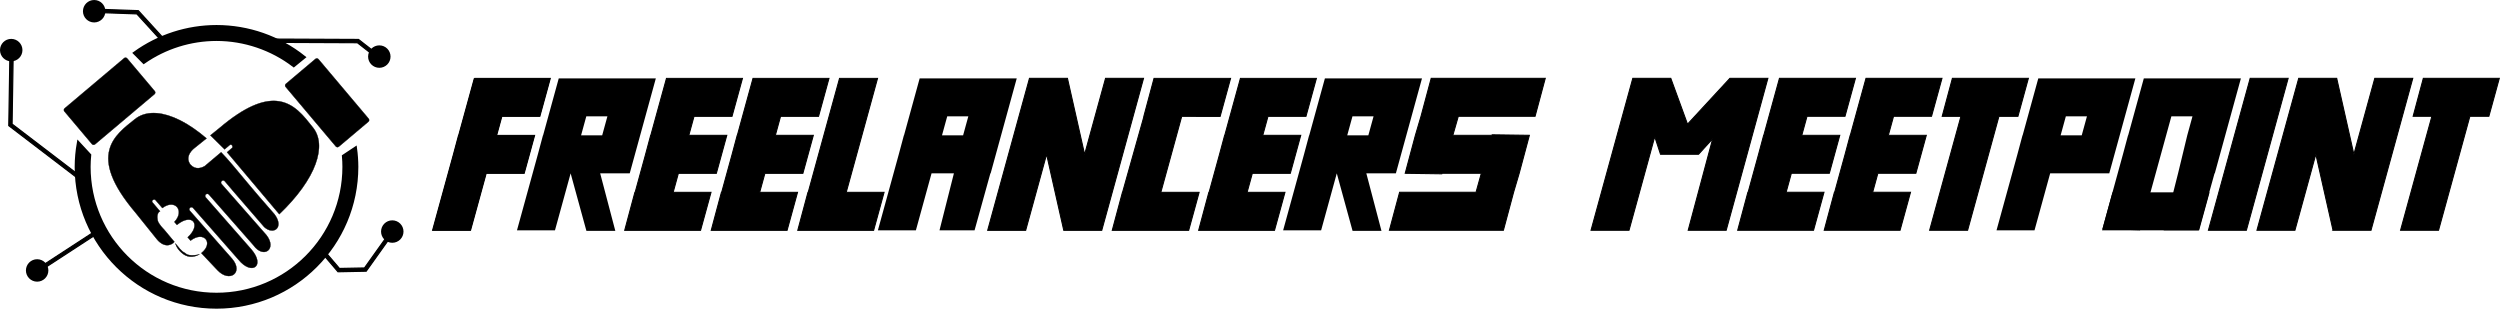
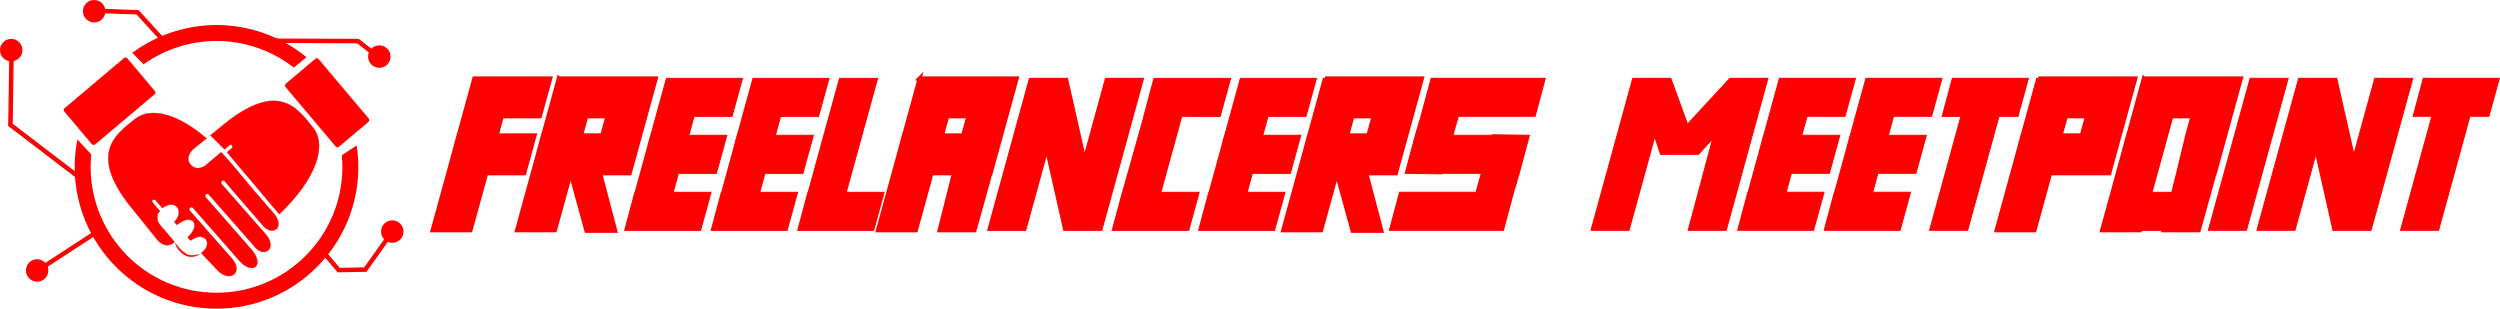
<svg xmlns="http://www.w3.org/2000/svg" width="626.792mm" height="77.391mm" viewBox="0 0 626.792 77.391" version="1.1" id="svg10274" xml:space="preserve">
  <defs id="defs10271" />
  <g id="layer1" transform="translate(-11.12662,-128.2442)">
-     <g id="g10442" transform="matrix(0.3070452,0,0,0.3070452,11.12662,128.2442)">
-       <g id="layer4" />
-       <g id="layer2" transform="translate(28.28917,31.23928)">
-         <path id="path8553" style="opacity:1;fill:#000000;stroke:#000000;stroke-width:2.646;stroke-linecap:round;stroke-dasharray:none" d="M 148.5,-9.488 A 114.488,114.488 0 0 0 81.719,12.094 l 7.413,7.45 A 104.118,104.118 0 0 1 148.5,0.883 104.118,104.118 0 0 1 211.578,22.248 l 8.29,-6.769 A 114.488,114.488 0 0 0 148.5,-9.488 Z M 35.75,85.511 a 114.488,114.488 0 0 0 -1.738,19.489 114.488,114.488 0 0 0 114.488,114.488 114.488,114.488 0 0 0 114.488,-114.488 114.488,114.488 0 0 0 -1.067,-15.183 l -9.692,6.434 a 104.118,104.118 0 0 1 0.39,8.749 A 104.118,104.118 0 0 1 148.5,209.117 104.118,104.118 0 0 1 44.382,105 104.118,104.118 0 0 1 44.876,95.369 Z" />
-         <circle style="opacity:1;fill:#000000;stroke:#000000;stroke-width:2.646;stroke-linecap:round;stroke-dasharray:none" id="path8596" cx="-19.124" cy="9.676" r="7.842" />
-         <path style="color:#000000;fill:#000000;stroke:#000000;-inkscape-stroke:none" d="m -20.123,9.279 -0.98,62.08 57.836,44.162 1.605,-2.104 -56.773,-43.352 0.957,-60.744 z" id="path8598" />
-         <circle style="opacity:1;fill:#000000;stroke:#000000;stroke-width:2.646;stroke-linecap:round;stroke-dasharray:none" id="circle8600" cx="2.043" cy="189.592" r="7.842" />
-         <path style="color:#000000;fill:#000000;stroke:#000000;-inkscape-stroke:none" d="M 51.713,156.008 0.998,189.061 2.443,191.277 53.158,158.223 Z" id="path8602" />
-         <circle style="opacity:1;fill:#000000;stroke:#000000;stroke-width:2.646;stroke-linecap:round;stroke-dasharray:none" id="circle8604" cx="292.026" cy="157.842" r="7.842" />
-         <path style="color:#000000;fill:#000000;stroke:#000000;-inkscape-stroke:none" d="m 290.488,157.896 -21.148,29.678 -20.457,0.404 -12.27,-14.365 -2.012,1.719 13.082,15.318 23.039,-0.457 21.92,-30.762 z" id="path8606" />
-         <circle style="opacity:1;fill:#000000;stroke:#000000;stroke-width:2.646;stroke-linecap:round;stroke-dasharray:none" id="circle8608" cx="281.443" cy="14.967" r="7.842" />
-         <path style="color:#000000;fill:#000000;stroke:#000000;-inkscape-stroke:none" d="m 184.312,0.631 -0.012,2.646 79.232,0.352 17.273,13.498 1.629,-2.084 -17.984,-14.057 z" id="path8610" />
-         <circle style="opacity:1;fill:#000000;stroke:#000000;stroke-width:2.646;stroke-linecap:round;stroke-dasharray:none" id="circle8612" cx="48.609" cy="-22.074" r="7.842" />
-         <path style="color:#000000;fill:#000000;stroke:#000000;-inkscape-stroke:none" d="m 51.346,-23.693 -0.092,2.643 32.186,1.131 21.535,23.613 1.953,-1.783 -22.283,-24.436 z" id="path8614" />
+     <g id="g10442" transform="matrix(0.3070452,0,0,0.3070452,11.12662,128.2442)" style="fill:#ff0000;stroke:#ff0000">
+       <g id="layer4" style="fill:#ff0000;stroke:#ff0000" />
+       <g id="layer2" transform="translate(28.28917,31.23928)" style="fill:#ff0000;stroke:#ff0000">
+         <path id="path8553" style="opacity:1;fill:#ff0000;stroke:#ff0000;stroke-width:2.646;stroke-linecap:round;stroke-dasharray:none" d="M 148.5,-9.488 A 114.488,114.488 0 0 0 81.719,12.094 l 7.413,7.45 A 104.118,104.118 0 0 1 148.5,0.883 104.118,104.118 0 0 1 211.578,22.248 l 8.29,-6.769 A 114.488,114.488 0 0 0 148.5,-9.488 Z M 35.75,85.511 a 114.488,114.488 0 0 0 -1.738,19.489 114.488,114.488 0 0 0 114.488,114.488 114.488,114.488 0 0 0 114.488,-114.488 114.488,114.488 0 0 0 -1.067,-15.183 l -9.692,6.434 a 104.118,104.118 0 0 1 0.39,8.749 A 104.118,104.118 0 0 1 148.5,209.117 104.118,104.118 0 0 1 44.382,105 104.118,104.118 0 0 1 44.876,95.369 Z" />
+         <circle style="opacity:1;fill:#ff0000;stroke:#ff0000;stroke-width:2.646;stroke-linecap:round;stroke-dasharray:none" id="path8596" cx="-19.124" cy="9.676" r="7.842" />
+         <path style="color:#000000;fill:#ff0000;stroke:#ff0000;-inkscape-stroke:none" d="m -20.123,9.279 -0.98,62.08 57.836,44.162 1.605,-2.104 -56.773,-43.352 0.957,-60.744 z" id="path8598" />
+         <circle style="opacity:1;fill:#ff0000;stroke:#ff0000;stroke-width:2.646;stroke-linecap:round;stroke-dasharray:none" id="circle8600" cx="2.043" cy="189.592" r="7.842" />
+         <path style="color:#000000;fill:#ff0000;stroke:#ff0000;-inkscape-stroke:none" d="M 51.713,156.008 0.998,189.061 2.443,191.277 53.158,158.223 Z" id="path8602" />
+         <circle style="opacity:1;fill:#ff0000;stroke:#ff0000;stroke-width:2.646;stroke-linecap:round;stroke-dasharray:none" id="circle8604" cx="292.026" cy="157.842" r="7.842" />
+         <path style="color:#000000;fill:#ff0000;stroke:#ff0000;-inkscape-stroke:none" d="m 290.488,157.896 -21.148,29.678 -20.457,0.404 -12.27,-14.365 -2.012,1.719 13.082,15.318 23.039,-0.457 21.92,-30.762 z" id="path8606" />
+         <circle style="opacity:1;fill:#ff0000;stroke:#ff0000;stroke-width:2.646;stroke-linecap:round;stroke-dasharray:none" id="circle8608" cx="281.443" cy="14.967" r="7.842" />
+         <path style="color:#000000;fill:#ff0000;stroke:#ff0000;-inkscape-stroke:none" d="m 184.312,0.631 -0.012,2.646 79.232,0.352 17.273,13.498 1.629,-2.084 -17.984,-14.057 z" id="path8610" />
+         <circle style="opacity:1;fill:#ff0000;stroke:#ff0000;stroke-width:2.646;stroke-linecap:round;stroke-dasharray:none" id="circle8612" cx="48.609" cy="-22.074" r="7.842" />
+         <path style="color:#000000;fill:#ff0000;stroke:#ff0000;-inkscape-stroke:none" d="m 51.346,-23.693 -0.092,2.643 32.186,1.131 21.535,23.613 1.953,-1.783 -22.283,-24.436 z" id="path8614" />
      </g>
-       <g id="layer1-3" style="display:inline" transform="translate(28.28917,31.23928)">
-         <path id="path7682" style="display:none;fill:#ff0000;stroke-width:0.265;stroke-linecap:round" d="M 158.505,141.092 C 194.163,105.512 203.034,73.384 188.948,58.597 174.861,43.81 156.809,21.318 112.957,65.499 L 92.654,84.875 c 0,0 -7.698,6.823 -1.875,13.452 4.491,4.192 9.214,2.025 11.772,0.214 l 19.93,-19.93 c 0.499,-0.499 1.302,-0.499 1.801,3.6e-4 0.499,0.499 0.869,1.672 0.374,2.175 L 67.588,138.784 c -10.245,10.411 -0.257,21.7 10.328,11.124 l 40.352,-40.317 c 0.681,-0.68 1.776,-0.681 2.457,-3.6e-4 0.68,0.68 0.68,1.776 -3.7e-4,2.457 l -41.577,41.577 c -12.296,11.926 -3.315,22.592 9.255,9.779 l 41.839,-41.839 c 0.68,-0.68 1.776,-0.681 2.457,-3.6e-4 0.68,0.68 0.68,1.776 -3.7e-4,2.457 l -40.739,40.739 c -10.928,9.39 -1.318,19.84 9.255,9.78 l 41.002,-41.002 c 0.68,-0.68 1.776,-0.681 2.457,-3.6e-4 0.68,0.68 0.68,1.776 -3.6e-4,2.457 0,0 -6.506,5.829 -33.483,33.665 -6.25,8.061 0.837,16.658 11.196,7.401 23.443,-24.356 20.533,-20.27 32.655,-32.519 1.16,-1.152 2.316,-2.302 3.466,-3.45 z" />
-         <path id="rect7539" style="display:none;stroke-width:0.265;stroke-linecap:round" d="M 124.982,95.638 C 89.403,59.981 57.274,51.109 42.488,65.196 27.701,79.282 5.209,97.334 49.39,141.187 l 19.376,20.303 c 0,0 6.823,7.698 13.452,1.875 4.192,-4.491 2.025,-9.214 0.214,-11.772 L 62.502,131.662 c -0.499,-0.499 -0.499,-1.302 3.58e-4,-1.801 0.499,-0.499 1.67,-0.867 2.175,-0.374 l 59.584,58.127 c 10.456,10.2 21.767,0.19 11.124,-10.328 l -41.904,-41.41 c -0.684,-0.676 -0.681,-1.776 -3.69e-4,-2.457 0.68,-0.68 1.772,-0.676 2.457,3.7e-4 l 43.165,42.636 c 11.926,12.296 22.592,3.315 9.779,-9.255 l -43.427,-42.898 c -0.685,-0.676 -0.681,-1.776 -3.7e-4,-2.457 0.68,-0.68 1.772,-0.676 2.457,3.7e-4 l 42.327,41.798 c 9.39,10.928 19.84,1.318 9.78,-9.255 l -42.589,-42.06 c -0.685,-0.676 -0.681,-1.776 -3.7e-4,-2.457 0.68,-0.68 1.776,-0.68 2.457,3.7e-4 0,0 7.417,7.564 35.253,34.541 8.061,6.25 16.658,-0.837 7.401,-11.196 -24.355,-23.443 -21.858,-21.591 -34.107,-33.713 -1.152,-1.16 -2.302,-2.316 -3.45,-3.466 z" />
-         <g id="g8511" transform="translate(13.49672,-7.60664)" style="fill:#000000;stroke:#000000">
-           <rect style="fill:#000000;stroke:#000000;stroke-width:0.265;stroke-linecap:round" id="rect7638" width="38.438" height="67.059" x="56.655" y="-31.918" ry="1.737" transform="rotate(49.8643)" />
-           <rect style="fill:#000000;stroke:#000000;stroke-width:0.265;stroke-linecap:round" id="rect7684" width="35.081" height="67.059" x="-150.941" y="-224.877" ry="1.737" transform="rotate(139.8643)" />
-           <path id="path7688" style="fill:#000000;stroke:#000000;stroke-width:0.265;stroke-linecap:round" d="m 184.037,58.834 c -11.1,-0.91 -25.853,4.426 -46.608,22.058 l -7.406,5.999 11.583,11.417 4.202,-3.543 c 0.539,-0.455 1.34,-0.386 1.794,0.153 0.455,0.539 0.724,1.739 0.188,2.198 l -4.173,3.577 42.637,50.569 c 30.595,-29.177 39.096,-56.325 27.477,-70.804 -7.19,-8.959 -15.423,-20.454 -29.695,-21.625 z" />
-           <path id="path8176" style="display:inline;fill:#000000;stroke:#000000;stroke-width:0.265;stroke-linecap:round" d="m 83.652,68.664 c -5.958,-0.011 -11.131,1.666 -15.268,4.987 -15.928,12.782 -39.87,28.861 0.434,76.302 l 17.585,21.873 c 0,0 6.145,8.249 13.244,3.009 0.359,-0.325 0.675,-0.655 0.959,-0.987 l -8.591,-10.252 c 0,0 -4.574,-4.458 -5.077,-7.409 -0.427,-2.509 -0.607,-6.002 1.987,-7.372 l -0.639,-0.533 0.035,-0.029 -5.63,-6.677 c -0.455,-0.539 -0.386,-1.34 0.153,-1.794 0.539,-0.455 1.738,-0.723 2.199,-0.189 l 5.737,6.636 c 10.49,-7.899 18.457,2.366 9.822,11.361 l 2.081,2.406 c 12.719,-10.275 20.144,-0.148 8.783,10.159 l 2.331,2.696 c 10.971,-8.461 19.246,1.928 8.816,10.198 l 13.102,13.883 c 10.025,10.623 21.672,2.035 11.96,-9.347 l -34.472,-39.183 c -0.636,-0.722 -0.528,-1.828 0.208,-2.448 0.736,-0.62 1.823,-0.523 2.448,0.209 l 37.072,42.227 c 10.841,13.263 22.229,5.219 10.529,-8.393 l -37.311,-42.511 c -0.625,-0.732 -0.528,-1.827 0.208,-2.447 0.736,-0.62 1.813,-0.514 2.448,0.208 l 36.308,41.322 c 8.429,11.685 19.657,2.995 10.529,-8.393 l -36.547,-41.605 c -0.625,-0.732 -0.528,-1.828 0.208,-2.448 0.736,-0.62 1.828,-0.527 2.448,0.209 0,0 6.749,8.166 32.197,37.406 7.502,6.911 16.669,0.579 8.323,-10.528 -22.28,-25.424 -19.948,-23.367 -31.125,-36.484 -1.049,-1.254 -2.097,-2.503 -3.143,-3.746 -3.09,-3.673 -6.168,-7.099 -9.225,-10.284 l -13.372,11.275 c -2.703,1.587 -7.593,3.345 -11.712,-1.212 -5.24,-7.099 3.009,-13.244 3.009,-13.244 l 10.139,-8.151 C 111.782,76.458 97.723,69.691 86.253,68.772 c -0.883,-0.071 -1.75,-0.107 -2.601,-0.108 z" />
-           <path style="fill:#000000;stroke:#000000;stroke-width:0.265px;stroke-linecap:butt;stroke-linejoin:miter;stroke-opacity:1" d="m 121.208,184.037 c 0,0 -8.687,2.455 -11.865,-1.085 -3.28,-1.451 -5.122,-4.75 -7.882,-7.791 0,0 0.638,3.603 4.754,7.339 4.331,4.077 9.306,4.618 14.993,1.537 z" id="path8326" />
+       <g id="layer1-3" style="display:inline;fill:#ff0000;stroke:#ff0000" transform="translate(28.28917,31.23928)">
+         <path id="path7682" style="display:none;fill:#ff0000;stroke-width:0.265;stroke-linecap:round;stroke:#ff0000" d="M 158.505,141.092 C 194.163,105.512 203.034,73.384 188.948,58.597 174.861,43.81 156.809,21.318 112.957,65.499 L 92.654,84.875 c 0,0 -7.698,6.823 -1.875,13.452 4.491,4.192 9.214,2.025 11.772,0.214 l 19.93,-19.93 c 0.499,-0.499 1.302,-0.499 1.801,3.6e-4 0.499,0.499 0.869,1.672 0.374,2.175 L 67.588,138.784 c -10.245,10.411 -0.257,21.7 10.328,11.124 l 40.352,-40.317 c 0.681,-0.68 1.776,-0.681 2.457,-3.6e-4 0.68,0.68 0.68,1.776 -3.7e-4,2.457 l -41.577,41.577 c -12.296,11.926 -3.315,22.592 9.255,9.779 l 41.839,-41.839 c 0.68,-0.68 1.776,-0.681 2.457,-3.6e-4 0.68,0.68 0.68,1.776 -3.7e-4,2.457 l -40.739,40.739 c -10.928,9.39 -1.318,19.84 9.255,9.78 l 41.002,-41.002 c 0.68,-0.68 1.776,-0.681 2.457,-3.6e-4 0.68,0.68 0.68,1.776 -3.6e-4,2.457 0,0 -6.506,5.829 -33.483,33.665 -6.25,8.061 0.837,16.658 11.196,7.401 23.443,-24.356 20.533,-20.27 32.655,-32.519 1.16,-1.152 2.316,-2.302 3.466,-3.45 z" />
+         <path id="rect7539" style="display:none;stroke-width:0.265;stroke-linecap:round;fill:#ff0000;stroke:#ff0000" d="M 124.982,95.638 C 89.403,59.981 57.274,51.109 42.488,65.196 27.701,79.282 5.209,97.334 49.39,141.187 l 19.376,20.303 c 0,0 6.823,7.698 13.452,1.875 4.192,-4.491 2.025,-9.214 0.214,-11.772 L 62.502,131.662 c -0.499,-0.499 -0.499,-1.302 3.58e-4,-1.801 0.499,-0.499 1.67,-0.867 2.175,-0.374 l 59.584,58.127 c 10.456,10.2 21.767,0.19 11.124,-10.328 l -41.904,-41.41 c -0.684,-0.676 -0.681,-1.776 -3.69e-4,-2.457 0.68,-0.68 1.772,-0.676 2.457,3.7e-4 l 43.165,42.636 c 11.926,12.296 22.592,3.315 9.779,-9.255 l -43.427,-42.898 c -0.685,-0.676 -0.681,-1.776 -3.7e-4,-2.457 0.68,-0.68 1.772,-0.676 2.457,3.7e-4 l 42.327,41.798 c 9.39,10.928 19.84,1.318 9.78,-9.255 l -42.589,-42.06 c -0.685,-0.676 -0.681,-1.776 -3.7e-4,-2.457 0.68,-0.68 1.776,-0.68 2.457,3.7e-4 0,0 7.417,7.564 35.253,34.541 8.061,6.25 16.658,-0.837 7.401,-11.196 -24.355,-23.443 -21.858,-21.591 -34.107,-33.713 -1.152,-1.16 -2.302,-2.316 -3.45,-3.466 z" />
+         <g id="g8511" transform="translate(13.49672,-7.60664)" style="fill:#ff0000;stroke:#ff0000">
+           <rect style="fill:#ff0000;stroke:#ff0000;stroke-width:0.265;stroke-linecap:round" id="rect7638" width="38.438" height="67.059" x="56.655" y="-31.918" ry="1.737" transform="rotate(49.8643)" />
+           <rect style="fill:#ff0000;stroke:#ff0000;stroke-width:0.265;stroke-linecap:round" id="rect7684" width="35.081" height="67.059" x="-150.941" y="-224.877" ry="1.737" transform="rotate(139.8643)" />
+           <path id="path7688" style="fill:#ff0000;stroke:#ff0000;stroke-width:0.265;stroke-linecap:round" d="m 184.037,58.834 c -11.1,-0.91 -25.853,4.426 -46.608,22.058 l -7.406,5.999 11.583,11.417 4.202,-3.543 c 0.539,-0.455 1.34,-0.386 1.794,0.153 0.455,0.539 0.724,1.739 0.188,2.198 l -4.173,3.577 42.637,50.569 c 30.595,-29.177 39.096,-56.325 27.477,-70.804 -7.19,-8.959 -15.423,-20.454 -29.695,-21.625 z" />
+           <path id="path8176" style="display:inline;fill:#ff0000;stroke:#ff0000;stroke-width:0.265;stroke-linecap:round" d="m 83.652,68.664 c -5.958,-0.011 -11.131,1.666 -15.268,4.987 -15.928,12.782 -39.87,28.861 0.434,76.302 l 17.585,21.873 c 0,0 6.145,8.249 13.244,3.009 0.359,-0.325 0.675,-0.655 0.959,-0.987 l -8.591,-10.252 c 0,0 -4.574,-4.458 -5.077,-7.409 -0.427,-2.509 -0.607,-6.002 1.987,-7.372 l -0.639,-0.533 0.035,-0.029 -5.63,-6.677 c -0.455,-0.539 -0.386,-1.34 0.153,-1.794 0.539,-0.455 1.738,-0.723 2.199,-0.189 l 5.737,6.636 c 10.49,-7.899 18.457,2.366 9.822,11.361 l 2.081,2.406 c 12.719,-10.275 20.144,-0.148 8.783,10.159 l 2.331,2.696 c 10.971,-8.461 19.246,1.928 8.816,10.198 l 13.102,13.883 c 10.025,10.623 21.672,2.035 11.96,-9.347 l -34.472,-39.183 c -0.636,-0.722 -0.528,-1.828 0.208,-2.448 0.736,-0.62 1.823,-0.523 2.448,0.209 l 37.072,42.227 c 10.841,13.263 22.229,5.219 10.529,-8.393 l -37.311,-42.511 c -0.625,-0.732 -0.528,-1.827 0.208,-2.447 0.736,-0.62 1.813,-0.514 2.448,0.208 l 36.308,41.322 c 8.429,11.685 19.657,2.995 10.529,-8.393 l -36.547,-41.605 c -0.625,-0.732 -0.528,-1.828 0.208,-2.448 0.736,-0.62 1.828,-0.527 2.448,0.209 0,0 6.749,8.166 32.197,37.406 7.502,6.911 16.669,0.579 8.323,-10.528 -22.28,-25.424 -19.948,-23.367 -31.125,-36.484 -1.049,-1.254 -2.097,-2.503 -3.143,-3.746 -3.09,-3.673 -6.168,-7.099 -9.225,-10.284 l -13.372,11.275 c -2.703,1.587 -7.593,3.345 -11.712,-1.212 -5.24,-7.099 3.009,-13.244 3.009,-13.244 l 10.139,-8.151 C 111.782,76.458 97.723,69.691 86.253,68.772 c -0.883,-0.071 -1.75,-0.107 -2.601,-0.108 z" />
+           <path style="fill:#ff0000;stroke:#ff0000;stroke-width:0.265px;stroke-linecap:butt;stroke-linejoin:miter;stroke-opacity:1" d="m 121.208,184.037 c 0,0 -8.687,2.455 -11.865,-1.085 -3.28,-1.451 -5.122,-4.75 -7.882,-7.791 0,0 0.638,3.603 4.754,7.339 4.331,4.077 9.306,4.618 14.993,1.537 z" id="path8326" />
        </g>
      </g>
    </g>
-     <g id="layer1-6" transform="translate(114.4068,143.1299)">
-       <path class="UnoptimicedTransforms" d="M 15.641,4.762 11.714,19.05 h -0.033 L 10.415,23.775 5.168,42.862 H 14.693 L 18.62,28.575 h 9.525 l 2.618,-9.525 h -9.524 l 1.309,-4.763 h 9.524 l 2.618,-9.525 h -9.524 -9.524 z" id="path5384" />
-       <path id="rect572" style="opacity:1;fill:#000000;stroke:#000000;stroke-width:0.269;stroke-linecap:round;stroke-dasharray:none" d="m 16.951,4.939 1.34e-4,14.817 h -0.033 l 0.033,4.901 -2.73e-4,19.795 h 9.525 L 26.475,29.635 h 9.525 l -4.34e-4,-9.878 H 26.476 l -2.17e-4,-4.939 h 9.524 l 8.3e-5,-9.878 H 26.476 16.951 Z" transform="matrix(1,0,-0.2650611,0.9642316,0,0)" class="UnoptimicedTransforms" />
-       <path id="rect1729" style="opacity:1;fill:#000000;stroke:#000000;stroke-width:0.265;stroke-linecap:round;stroke-dasharray:none" d="m 154.823,4.76 -10.473,38.1 h 9.525 l 5.243,-19.072 4.305,19.072 h 9.525 l 10.473,-38.1 h -9.525 l -5.243,19.072 -4.305,-19.072 z" />
-       <path id="path1785" style="fill:#000000;stroke:#000000;stroke-width:0.265px;stroke-linecap:butt;stroke-linejoin:miter;stroke-opacity:1" d="m 186.054,4.762 -2.554,9.525 h 0.033 l -5.367,19.048 h -0.03 l -2.552,9.525 h 9.553 l 0.002,0.002 9.601,0.008 2.618,-9.525 h -0.143 l 0.003,-0.01 h -9.46 l 2.618,-9.523 2.618,-9.525 9.633,0.011 2.618,-9.525 h -0.144 l 0.003,-0.011 z" />
-       <path id="rect2627" style="opacity:1;fill:#000000;stroke:#000000;stroke-width:0.265;stroke-linecap:round;stroke-dasharray:none" d="m 255.546,4.75 -2.554,9.524 -1.408,4.763 -2.552,9.525 9.168,0.13 0.037,-0.13 h 9.881 l -1.332,4.763 h -19.163 l -2.552,9.525 h 19.05 9.525 l 2.552,-9.525 1.408,-4.763 2.552,-9.525 -9.339,-0.13 -0.037,0.13 h -9.813 l 1.367,-4.763 h 19.252 l 2.554,-9.524 z" />
-       <path id="rect2821" style="opacity:1;fill:#000000;stroke:#000000;stroke-width:0.265;stroke-linecap:round;stroke-dasharray:none" d="m 386.219,4.75 -2.554,9.525 h 4.698 l -7.855,28.575 h 9.525 l 7.855,-28.575 h 4.762 l 2.618,-9.525 h -4.762 -9.525 z" />
-       <rect style="opacity:1;fill:#000000;stroke:#000000;stroke-width:0.269;stroke-linecap:round;stroke-dasharray:none" id="rect4466" width="9.525" height="39.513" x="462.181" y="4.925" transform="matrix(1,0,-0.2650611,0.9642316,0,0)" />
-       <path id="rect4472" style="opacity:1;fill:#000000;stroke:#000000;stroke-width:0.265;stroke-linecap:round;stroke-dasharray:none" d="m 473.046,4.749 -10.474,38.1 h 9.525 l 5.244,-19.074 4.305,19.073 -5.1e-4,10e-4 h 5.1e-4 9.524 5.1e-4 v -10e-4 L 501.643,4.749 h -9.525 l -5.243,19.071 -4.304,-19.071 h -5.2e-4 -9.524 z" />
-       <path id="rect5023" style="opacity:1;fill:#000000;stroke:#000000;stroke-width:0.265;stroke-linecap:round;stroke-dasharray:none" d="M 63.817,4.762 59.889,19.049 h -0.033 l -1.276,4.763 -2.618,9.523 h -0.065 l -2.494,9.309 -0.06,0.218 h 9.525 l 5.16e-4,-0.002 h 9.493 l 2.618,-9.525 h -9.492 l 1.308,-4.76 h 9.524 l 2.618,-9.525 h -9.524 l 1.309,-4.763 h 9.524 L 82.866,4.762 h -9.524 z" />
-       <path id="rect5031" style="opacity:1;fill:#000000;stroke:#000000;stroke-width:0.265;stroke-linecap:round;stroke-dasharray:none" d="M 85.512,4.762 81.584,19.049 h -0.033 l -1.276,4.763 -2.618,9.523 h -0.065 l -2.494,9.309 -0.06,0.218 h 9.525 l 5.18e-4,-0.002 h 9.493 l 2.618,-9.525 h -9.492 l 1.308,-4.76 h 9.524 l 2.618,-9.525 h -9.524 l 1.309,-4.763 h 9.524 l 2.618,-9.525 h -9.524 z" />
-       <path id="rect5039" style="opacity:1;fill:#000000;stroke:#000000;stroke-width:0.265;stroke-linecap:round;stroke-dasharray:none" d="M 107.207,4.762 99.353,33.335 h -0.065 l -2.494,9.309 -0.06,0.218 h 9.525 l 5.2e-4,-0.002 h 9.493 l 2.618,-9.525 h -9.492 l 7.854,-28.573 z" />
-       <path id="rect5047" style="opacity:1;fill:#000000;stroke:#000000;stroke-width:0.265;stroke-linecap:round;stroke-dasharray:none" d="m 207.716,4.762 -3.927,14.287 h -0.033 l -1.276,4.763 -2.618,9.523 h -0.065 l -2.494,9.309 -0.06,0.218 h 9.525 l 5.2e-4,-0.002 h 9.493 l 2.618,-9.525 h -9.492 l 1.308,-4.76 h 9.525 l 2.617,-9.525 h -9.524 l 1.309,-4.763 h 9.524 l 2.618,-9.525 h -9.524 z" />
-       <path id="rect5169" style="opacity:1;fill:#000000;stroke:#000000;stroke-width:0.265;stroke-linecap:round;stroke-dasharray:none" d="M 342.86,4.75 338.933,19.037 h -0.033 l -1.256,4.688 -2.638,9.597 h -0.065 l -2.5,9.329 -0.055,0.198 h 9.525 l 5.2e-4,-0.003 h 9.493 l 2.618,-9.525 h -9.492 l 1.308,-4.76 h 9.525 l 2.618,-9.525 h -9.524 l 1.309,-4.763 h 9.525 l 2.618,-9.525 h -9.525 z" />
-       <path id="rect5177" style="opacity:1;fill:#000000;stroke:#000000;stroke-width:0.265;stroke-linecap:round;stroke-dasharray:none" d="M 364.555,4.75 360.628,19.037 h -0.033 l -1.256,4.688 -2.638,9.597 h -0.065 l -2.5,9.329 -0.055,0.198 h 9.525 l 5.2e-4,-0.003 h 9.493 l 2.618,-9.525 h -9.492 l 1.308,-4.76 h 9.525 l 2.618,-9.525 h -9.524 l 1.309,-4.763 h 9.525 l 2.619,-9.525 h -9.525 z" />
-       <path id="rect5289" style="opacity:1;fill:#000000;stroke:#000000;stroke-width:0.265;stroke-linecap:round;stroke-dasharray:none" d="m 504.289,4.749 -2.554,9.525 h 4.698 l -7.855,28.575 h 9.525 l 7.855,-28.575 h 4.762 l 2.618,-9.525 h -4.762 -9.525 z" />
-       <path style="fill:#000000;stroke:#000000;stroke-width:0.265px;stroke-linecap:butt;stroke-linejoin:miter;stroke-opacity:1" d="M 295.617,42.849 306.09,4.749 h 9.525 l 4.195,11.498 10.625,-11.498 h 9.525 L 329.506,42.849 h -9.525 l 6.147,-22.964 -3.559,3.914 h -9.525 l -1.452,-4.418 -6.451,23.468 z" id="path5517" />
-       <path id="path7061" style="stroke:none" d="M 15.641,4.762 11.714,19.05 h -0.033 L 10.415,23.775 5.168,42.862 h 9.525 l 3.927,-14.287 3.955,14.417 h 7.247 L 26.028,28.575 h 2.117 5.291 l 6.546,-23.812 h -5.292 -4.233 -5.291 -9.524 z M 22.548,14.287 h 5.291 l -1.309,4.763 h -5.291 z" transform="translate(21.16667)" />
-       <path id="path7081" style="stroke:none" d="M 127.296,4.762 123.368,19.05 h -0.033 l -1.266,4.725 -5.247,19.087 h 9.525 l 3.927,-14.287 h 5.606 l -3.613,14.287 h 8.792 l 3.966,-14.287 h 0.064 l 6.546,-23.812 h -9.525 -5.291 -9.524 z m 6.907,9.525 h 5.291 l -1.309,4.763 h -5.291 z" />
-       <path id="path7091" style="stroke:none" d="M 228.896,4.762 224.968,19.05 h -0.033 l -1.266,4.725 -5.247,19.087 h 9.525 l 3.927,-14.287 3.955,14.417 h 7.247 L 239.282,28.575 h 2.117 5.291 l 6.546,-23.812 h -5.292 -4.233 -5.291 -9.524 z m 6.907,9.525 h 5.291 l -1.309,4.763 h -5.291 z" />
-       <path id="path7093" style="stroke:none" d="M 407.754,4.762 403.826,19.05 h -0.033 l -1.266,4.725 -5.247,19.087 h 9.525 l 3.927,-14.287 h 7.408 7.408 l 6.546,-23.812 h -5.292 -4.233 -5.291 -9.524 z m 6.907,9.525 h 5.291 l -1.309,4.763 h -5.291 z" />
-       <path id="path7098" style="stroke:none" d="M 434.212,4.762 430.285,19.05 h -0.033 l -1.266,4.725 -5.247,19.087 h 9.525 l 3.927,-14.287 2.619,-9.525 1.309,-4.763 h 5.291 l -1.309,4.763 -2.303,9.525 -3.613,14.287 h 8.792 l 3.966,-14.287 h 0.064 l 6.546,-23.812 h -9.525 -5.291 -9.524 z" />
-       <path style="fill:#000000;stroke:none;stroke-width:0.265px;stroke-linecap:butt;stroke-linejoin:miter;stroke-opacity:1" d="m 435.883,33.337 h 5.291 9.525 l -2.619,9.525 h -14.816 l -9.437,-0.319 2.531,-9.206 z" id="path7100" />
+     <g id="layer1-6" transform="translate(114.4068,143.1299)" style="fill:#ff0000;stroke:#ff0000">
+       <path class="UnoptimicedTransforms" d="M 15.641,4.762 11.714,19.05 h -0.033 L 10.415,23.775 5.168,42.862 H 14.693 L 18.62,28.575 h 9.525 l 2.618,-9.525 h -9.524 l 1.309,-4.763 h 9.524 l 2.618,-9.525 h -9.524 -9.524 z" id="path5384" style="fill:#ff0000;stroke:#ff0000" />
+       <path id="rect572" style="opacity:1;fill:#ff0000;stroke:#ff0000;stroke-width:0.269;stroke-linecap:round;stroke-dasharray:none" d="m 16.951,4.939 1.34e-4,14.817 h -0.033 l 0.033,4.901 -2.73e-4,19.795 h 9.525 L 26.475,29.635 h 9.525 l -4.34e-4,-9.878 H 26.476 l -2.17e-4,-4.939 h 9.524 l 8.3e-5,-9.878 H 26.476 16.951 Z" transform="matrix(1,0,-0.2650611,0.9642316,0,0)" class="UnoptimicedTransforms" />
+       <path id="rect1729" style="opacity:1;fill:#ff0000;stroke:#ff0000;stroke-width:0.265;stroke-linecap:round;stroke-dasharray:none" d="m 154.823,4.76 -10.473,38.1 h 9.525 l 5.243,-19.072 4.305,19.072 h 9.525 l 10.473,-38.1 h -9.525 l -5.243,19.072 -4.305,-19.072 z" />
+       <path id="path1785" style="fill:#ff0000;stroke:#ff0000;stroke-width:0.265px;stroke-linecap:butt;stroke-linejoin:miter;stroke-opacity:1" d="m 186.054,4.762 -2.554,9.525 h 0.033 l -5.367,19.048 h -0.03 l -2.552,9.525 h 9.553 l 0.002,0.002 9.601,0.008 2.618,-9.525 h -0.143 l 0.003,-0.01 h -9.46 l 2.618,-9.523 2.618,-9.525 9.633,0.011 2.618,-9.525 h -0.144 l 0.003,-0.011 z" />
+       <path id="rect2627" style="opacity:1;fill:#ff0000;stroke:#ff0000;stroke-width:0.265;stroke-linecap:round;stroke-dasharray:none" d="m 255.546,4.75 -2.554,9.524 -1.408,4.763 -2.552,9.525 9.168,0.13 0.037,-0.13 h 9.881 l -1.332,4.763 h -19.163 l -2.552,9.525 h 19.05 9.525 l 2.552,-9.525 1.408,-4.763 2.552,-9.525 -9.339,-0.13 -0.037,0.13 h -9.813 l 1.367,-4.763 h 19.252 l 2.554,-9.524 z" />
+       <path id="rect2821" style="opacity:1;fill:#ff0000;stroke:#ff0000;stroke-width:0.265;stroke-linecap:round;stroke-dasharray:none" d="m 386.219,4.75 -2.554,9.525 h 4.698 l -7.855,28.575 h 9.525 l 7.855,-28.575 h 4.762 l 2.618,-9.525 h -4.762 -9.525 z" />
+       <rect style="opacity:1;fill:#ff0000;stroke:#ff0000;stroke-width:0.269;stroke-linecap:round;stroke-dasharray:none" id="rect4466" width="9.525" height="39.513" x="462.181" y="4.925" transform="matrix(1,0,-0.2650611,0.9642316,0,0)" />
+       <path id="rect4472" style="opacity:1;fill:#ff0000;stroke:#ff0000;stroke-width:0.265;stroke-linecap:round;stroke-dasharray:none" d="m 473.046,4.749 -10.474,38.1 h 9.525 l 5.244,-19.074 4.305,19.073 -5.1e-4,10e-4 h 5.1e-4 9.524 5.1e-4 v -10e-4 L 501.643,4.749 h -9.525 l -5.243,19.071 -4.304,-19.071 h -5.2e-4 -9.524 z" />
+       <path id="rect5023" style="opacity:1;fill:#ff0000;stroke:#ff0000;stroke-width:0.265;stroke-linecap:round;stroke-dasharray:none" d="M 63.817,4.762 59.889,19.049 h -0.033 l -1.276,4.763 -2.618,9.523 h -0.065 l -2.494,9.309 -0.06,0.218 h 9.525 l 5.16e-4,-0.002 h 9.493 l 2.618,-9.525 h -9.492 l 1.308,-4.76 h 9.524 l 2.618,-9.525 h -9.524 l 1.309,-4.763 h 9.524 L 82.866,4.762 h -9.524 z" />
+       <path id="rect5031" style="opacity:1;fill:#ff0000;stroke:#ff0000;stroke-width:0.265;stroke-linecap:round;stroke-dasharray:none" d="M 85.512,4.762 81.584,19.049 h -0.033 l -1.276,4.763 -2.618,9.523 h -0.065 l -2.494,9.309 -0.06,0.218 h 9.525 l 5.18e-4,-0.002 h 9.493 l 2.618,-9.525 h -9.492 l 1.308,-4.76 h 9.524 l 2.618,-9.525 h -9.524 l 1.309,-4.763 h 9.524 l 2.618,-9.525 h -9.524 z" />
+       <path id="rect5039" style="opacity:1;fill:#ff0000;stroke:#ff0000;stroke-width:0.265;stroke-linecap:round;stroke-dasharray:none" d="M 107.207,4.762 99.353,33.335 h -0.065 l -2.494,9.309 -0.06,0.218 h 9.525 l 5.2e-4,-0.002 h 9.493 l 2.618,-9.525 h -9.492 l 7.854,-28.573 z" />
+       <path id="rect5047" style="opacity:1;fill:#ff0000;stroke:#ff0000;stroke-width:0.265;stroke-linecap:round;stroke-dasharray:none" d="m 207.716,4.762 -3.927,14.287 h -0.033 l -1.276,4.763 -2.618,9.523 h -0.065 l -2.494,9.309 -0.06,0.218 h 9.525 l 5.2e-4,-0.002 h 9.493 l 2.618,-9.525 h -9.492 l 1.308,-4.76 h 9.525 l 2.617,-9.525 h -9.524 l 1.309,-4.763 h 9.524 l 2.618,-9.525 h -9.524 z" />
+       <path id="rect5169" style="opacity:1;fill:#ff0000;stroke:#ff0000;stroke-width:0.265;stroke-linecap:round;stroke-dasharray:none" d="M 342.86,4.75 338.933,19.037 h -0.033 l -1.256,4.688 -2.638,9.597 h -0.065 l -2.5,9.329 -0.055,0.198 h 9.525 l 5.2e-4,-0.003 h 9.493 l 2.618,-9.525 h -9.492 l 1.308,-4.76 h 9.525 l 2.618,-9.525 h -9.524 l 1.309,-4.763 h 9.525 l 2.618,-9.525 h -9.525 z" />
+       <path id="rect5177" style="opacity:1;fill:#ff0000;stroke:#ff0000;stroke-width:0.265;stroke-linecap:round;stroke-dasharray:none" d="M 364.555,4.75 360.628,19.037 h -0.033 l -1.256,4.688 -2.638,9.597 h -0.065 l -2.5,9.329 -0.055,0.198 h 9.525 l 5.2e-4,-0.003 h 9.493 l 2.618,-9.525 h -9.492 l 1.308,-4.76 h 9.525 l 2.618,-9.525 h -9.524 l 1.309,-4.763 h 9.525 l 2.619,-9.525 h -9.525 z" />
+       <path id="rect5289" style="opacity:1;fill:#ff0000;stroke:#ff0000;stroke-width:0.265;stroke-linecap:round;stroke-dasharray:none" d="m 504.289,4.749 -2.554,9.525 h 4.698 l -7.855,28.575 h 9.525 l 7.855,-28.575 h 4.762 l 2.618,-9.525 h -4.762 -9.525 z" />
+       <path style="fill:#ff0000;stroke:#ff0000;stroke-width:0.265px;stroke-linecap:butt;stroke-linejoin:miter;stroke-opacity:1" d="M 295.617,42.849 306.09,4.749 h 9.525 l 4.195,11.498 10.625,-11.498 h 9.525 L 329.506,42.849 h -9.525 l 6.147,-22.964 -3.559,3.914 h -9.525 l -1.452,-4.418 -6.451,23.468 z" id="path5517" />
+       <path id="path7061" style="stroke:#ff0000;fill:#ff0000" d="M 15.641,4.762 11.714,19.05 h -0.033 L 10.415,23.775 5.168,42.862 h 9.525 l 3.927,-14.287 3.955,14.417 h 7.247 L 26.028,28.575 h 2.117 5.291 l 6.546,-23.812 h -5.292 -4.233 -5.291 -9.524 z M 22.548,14.287 h 5.291 l -1.309,4.763 h -5.291 z" transform="translate(21.16667)" />
+       <path id="path7081" style="stroke:#ff0000;fill:#ff0000" d="M 127.296,4.762 123.368,19.05 h -0.033 l -1.266,4.725 -5.247,19.087 h 9.525 l 3.927,-14.287 h 5.606 l -3.613,14.287 h 8.792 l 3.966,-14.287 h 0.064 l 6.546,-23.812 h -9.525 -5.291 -9.524 z m 6.907,9.525 h 5.291 l -1.309,4.763 h -5.291 z" />
+       <path id="path7091" style="stroke:#ff0000;fill:#ff0000" d="M 228.896,4.762 224.968,19.05 h -0.033 l -1.266,4.725 -5.247,19.087 h 9.525 l 3.927,-14.287 3.955,14.417 h 7.247 L 239.282,28.575 h 2.117 5.291 l 6.546,-23.812 h -5.292 -4.233 -5.291 -9.524 z m 6.907,9.525 h 5.291 l -1.309,4.763 h -5.291 z" />
+       <path id="path7093" style="stroke:#ff0000;fill:#ff0000" d="M 407.754,4.762 403.826,19.05 h -0.033 l -1.266,4.725 -5.247,19.087 h 9.525 l 3.927,-14.287 h 7.408 7.408 l 6.546,-23.812 h -5.292 -4.233 -5.291 -9.524 z m 6.907,9.525 h 5.291 l -1.309,4.763 h -5.291 z" />
+       <path id="path7098" style="stroke:#ff0000;fill:#ff0000" d="M 434.212,4.762 430.285,19.05 h -0.033 l -1.266,4.725 -5.247,19.087 h 9.525 l 3.927,-14.287 2.619,-9.525 1.309,-4.763 h 5.291 l -1.309,4.763 -2.303,9.525 -3.613,14.287 h 8.792 l 3.966,-14.287 h 0.064 l 6.546,-23.812 h -9.525 -5.291 -9.524 z" />
+       <path style="fill:#ff0000;stroke:#ff0000;stroke-width:0.265px;stroke-linecap:butt;stroke-linejoin:miter;stroke-opacity:1" d="m 435.883,33.337 h 5.291 9.525 l -2.619,9.525 h -14.816 l -9.437,-0.319 2.531,-9.206 z" id="path7100" />
    </g>
  </g>
</svg>
